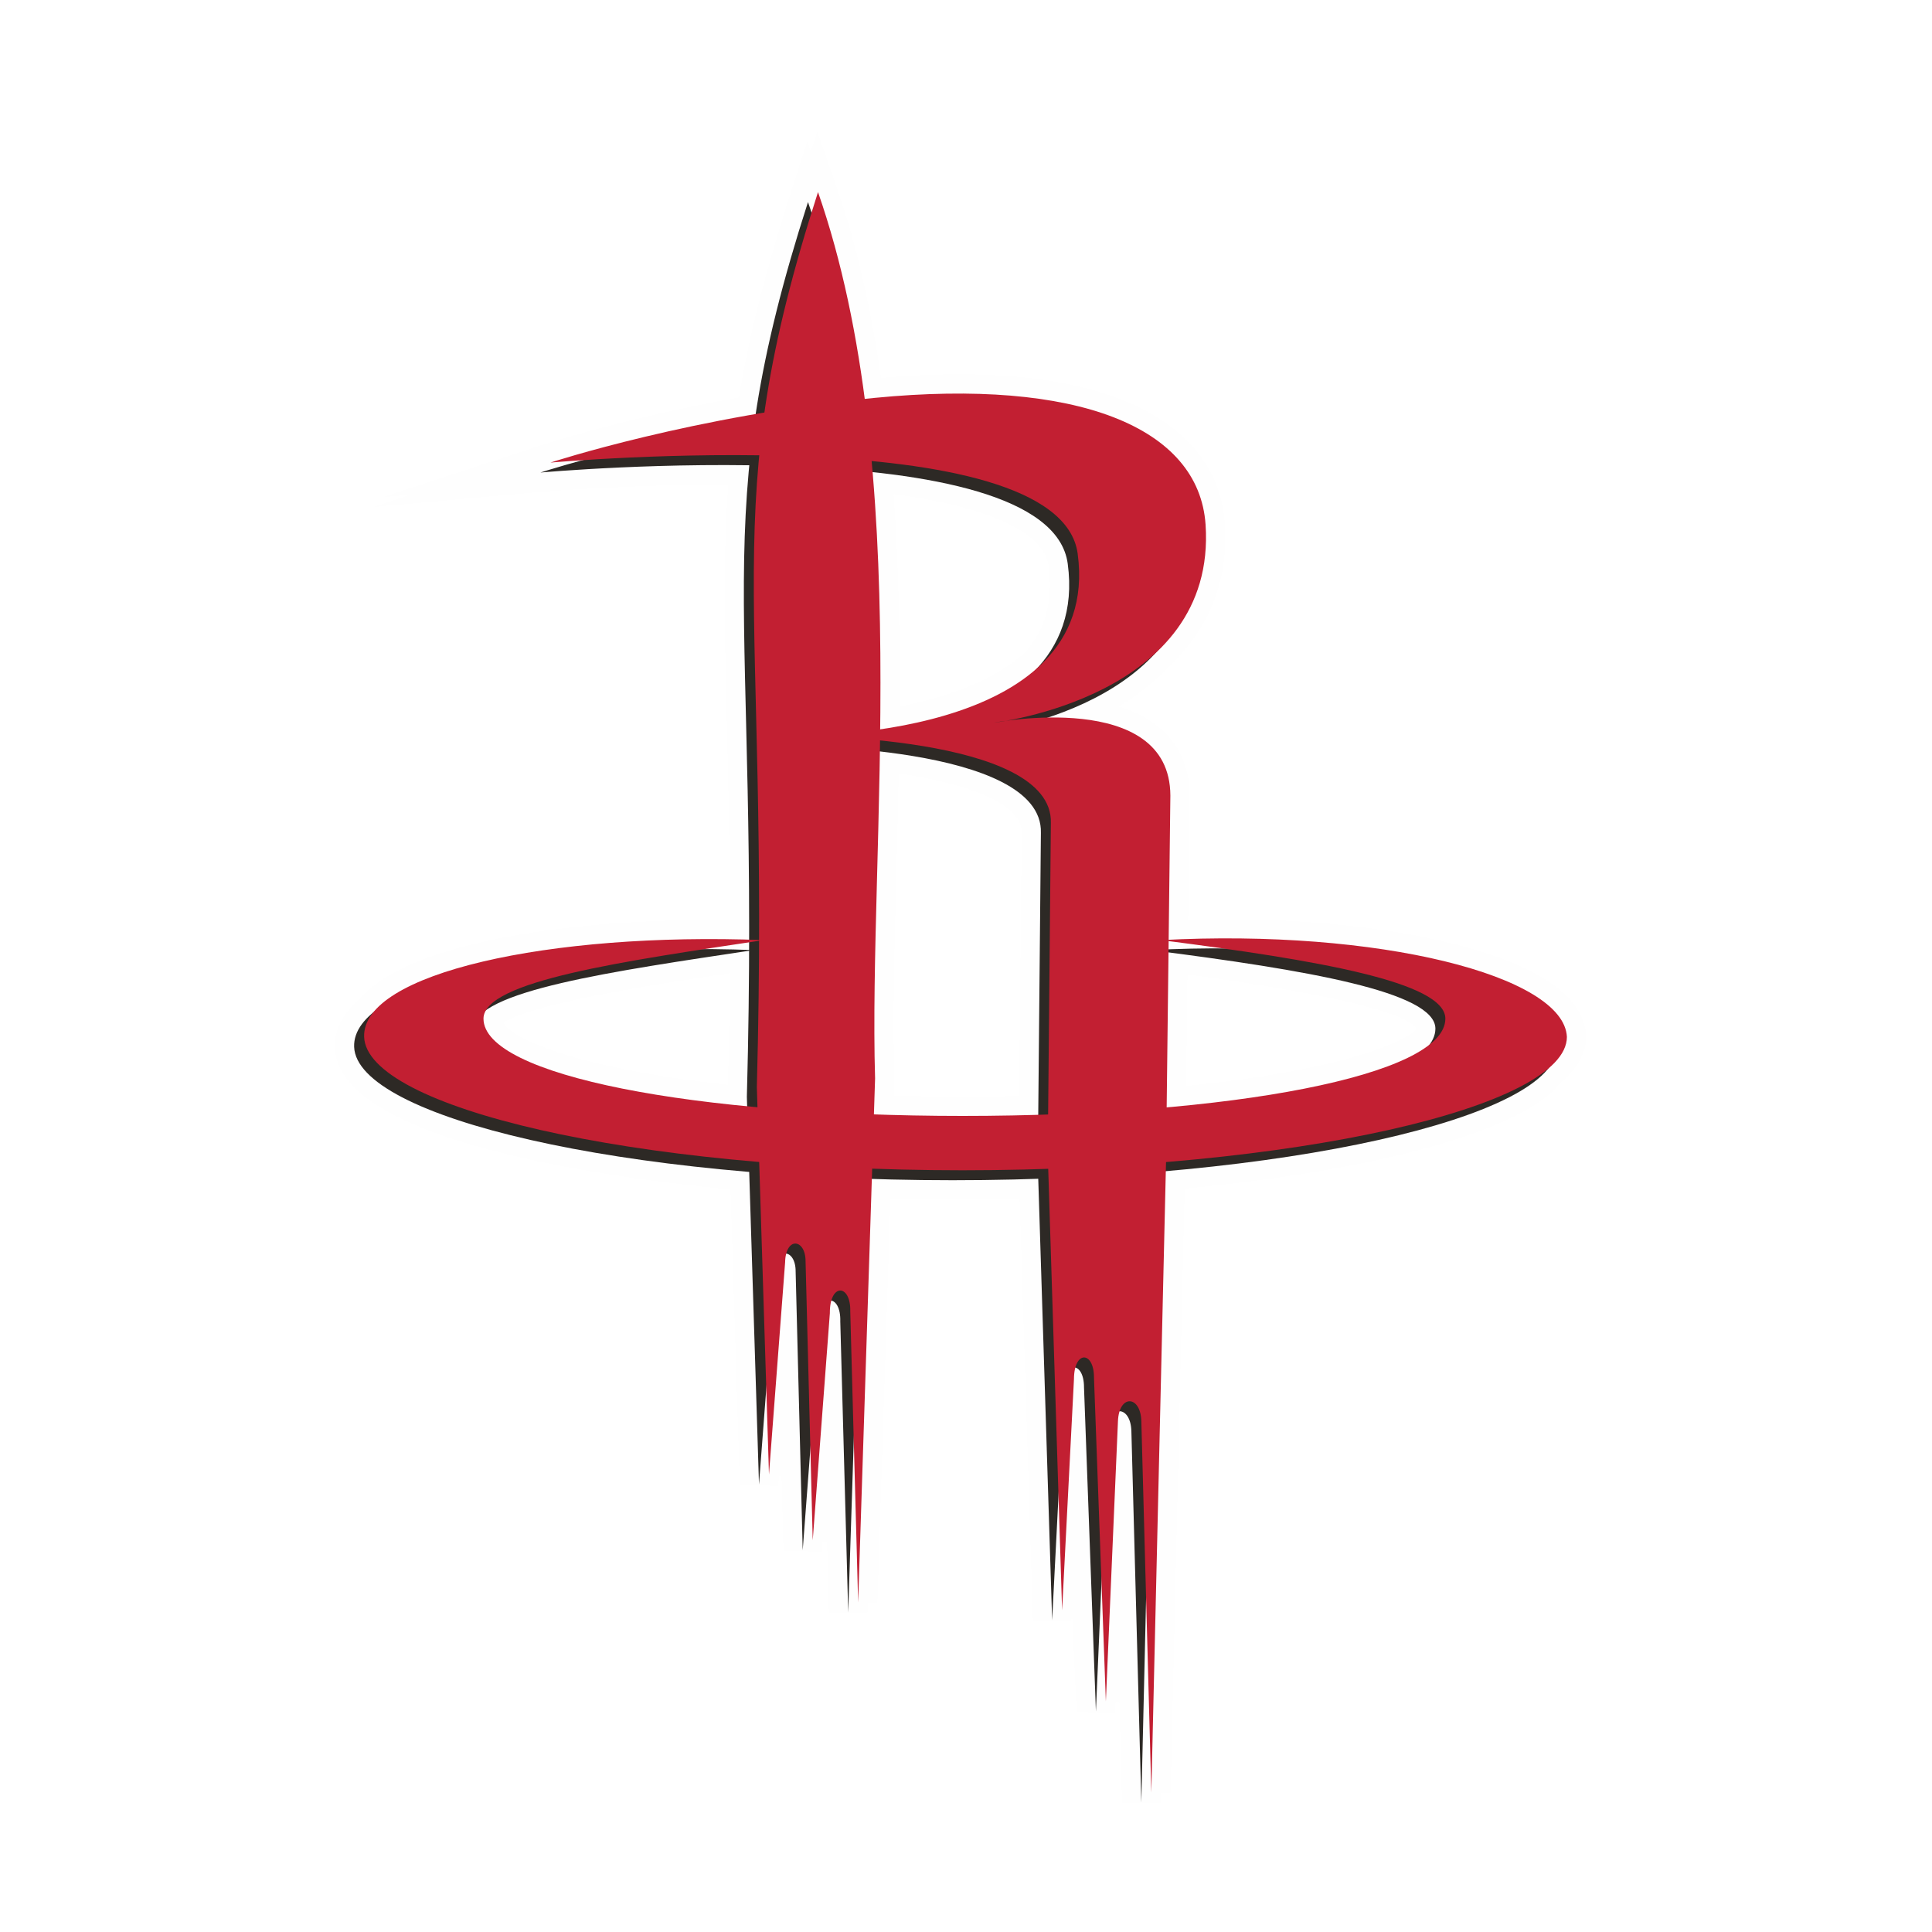
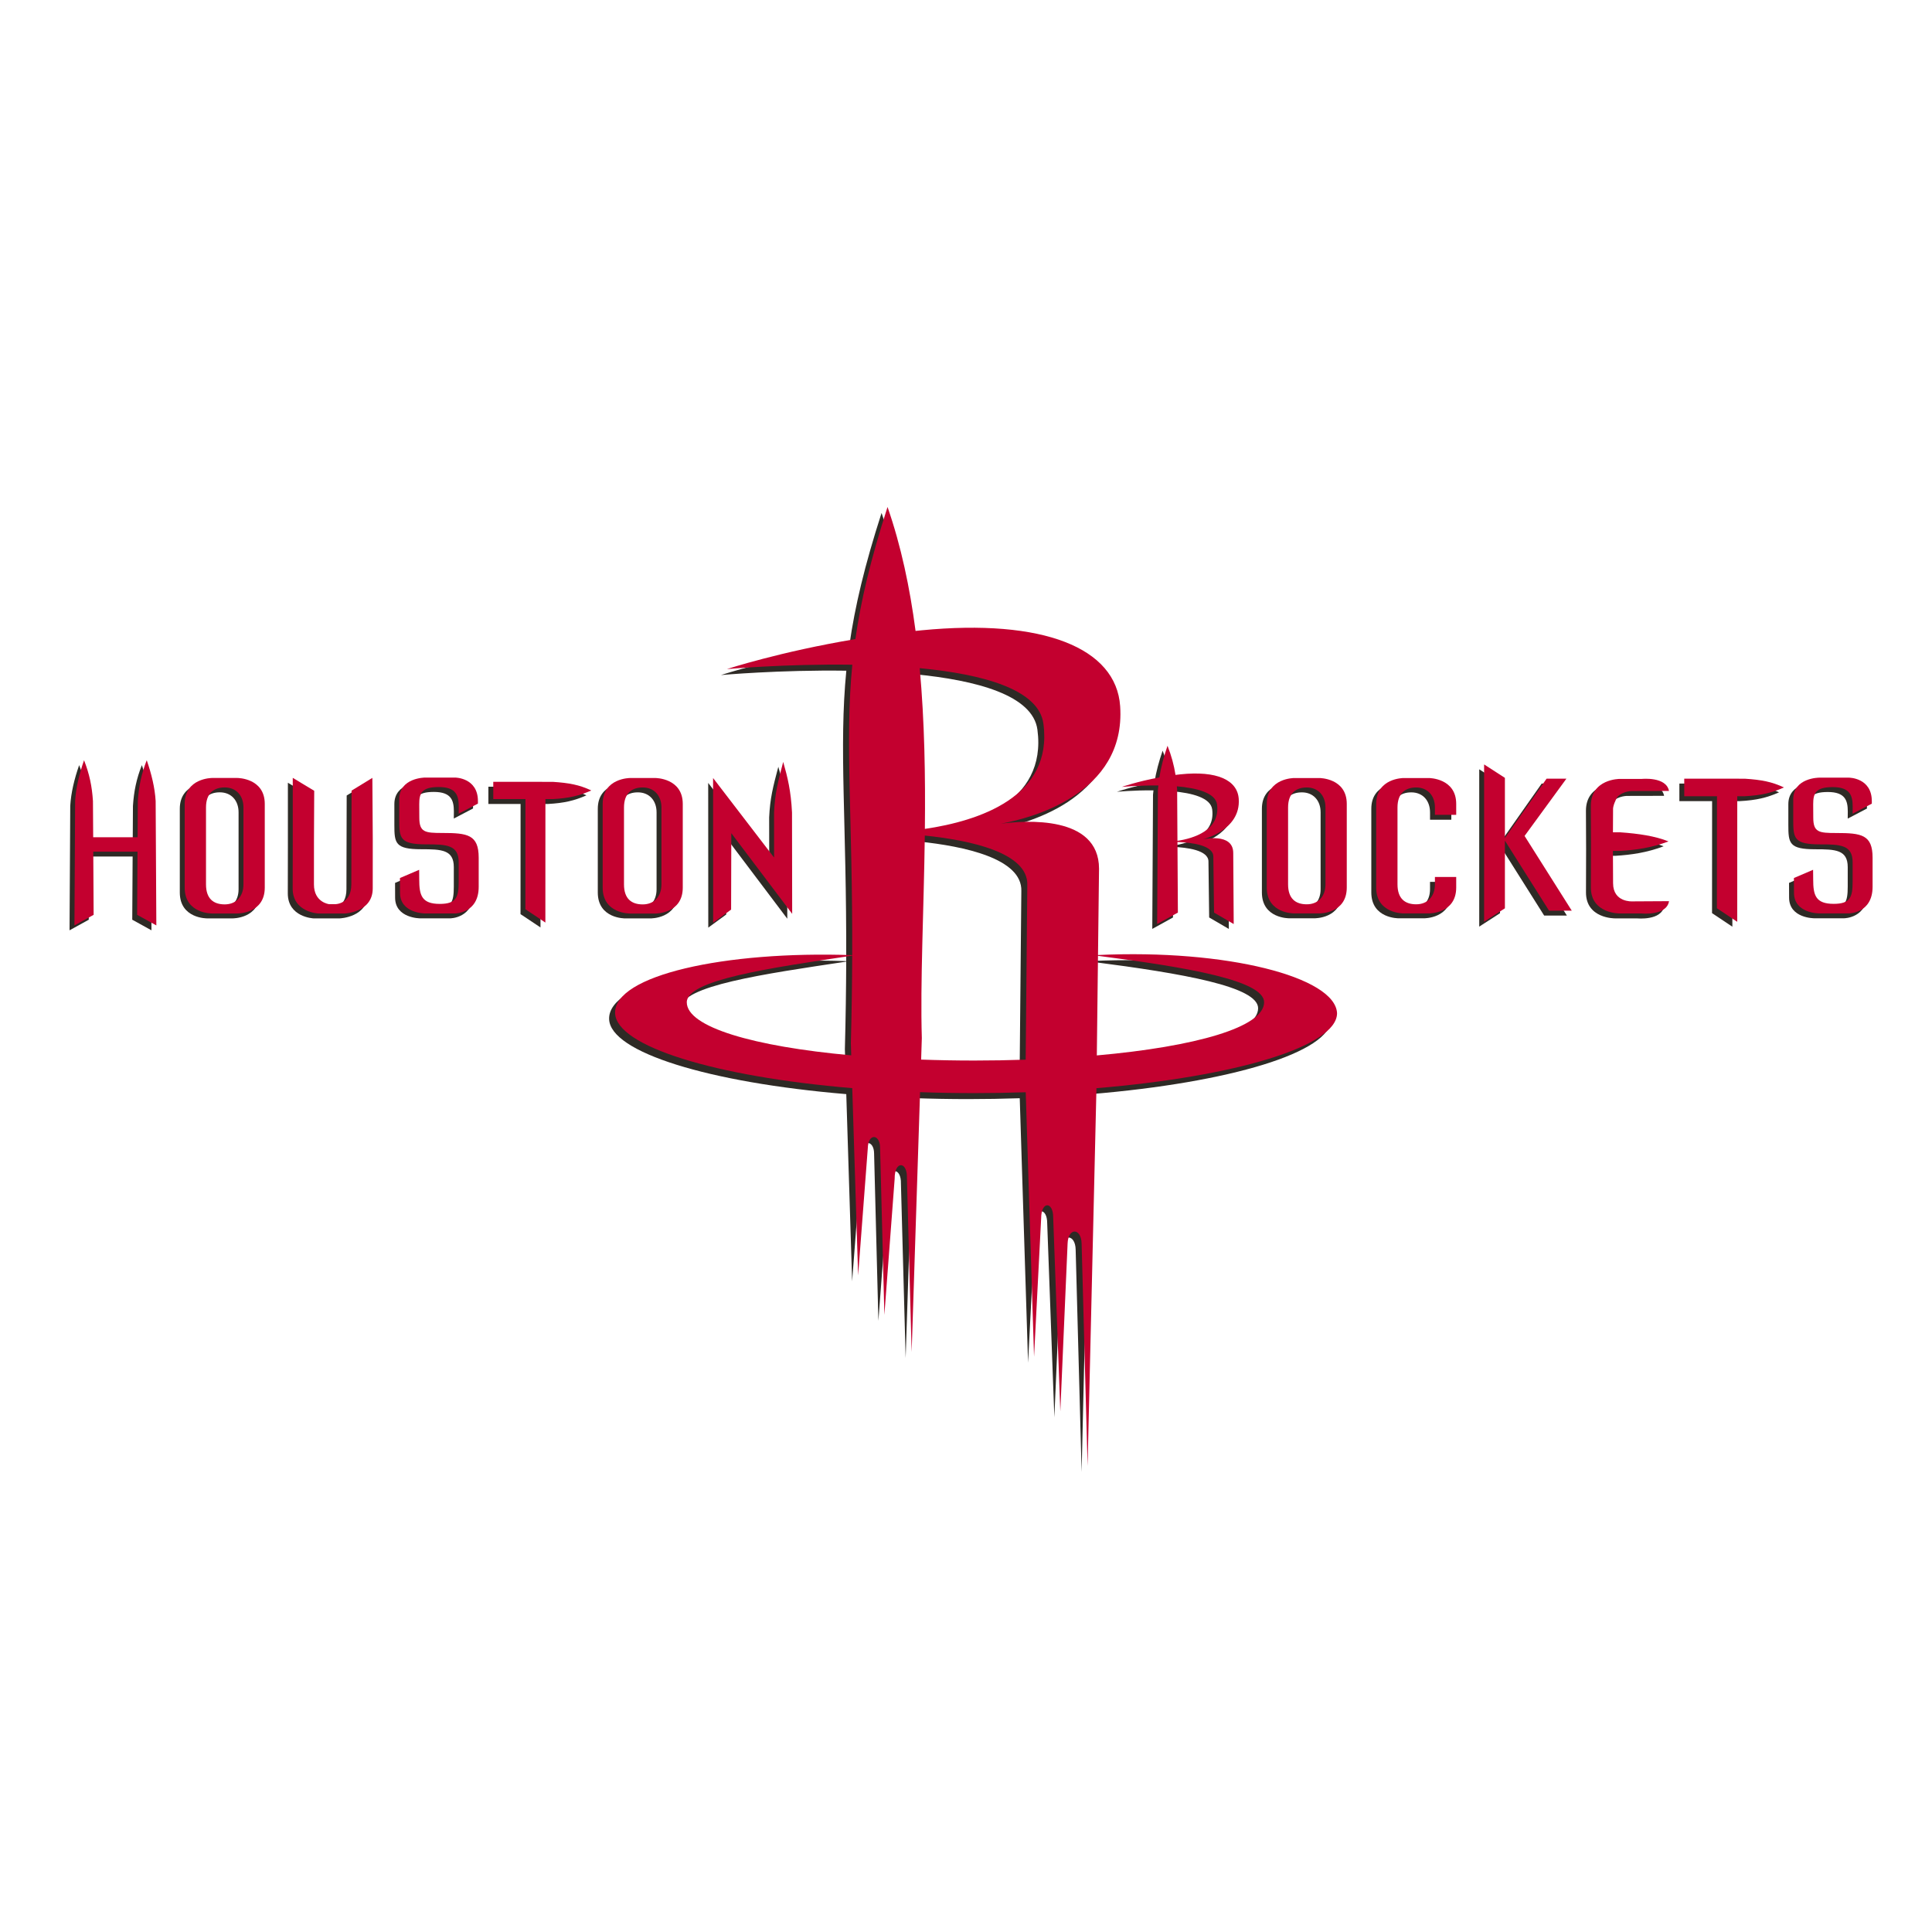
- <svg xmlns="http://www.w3.org/2000/svg" width="150px" height="150px" viewBox="0 0 150 150" version="1.1">
-   <defs />
-   <g id="Page-1" stroke="none" stroke-width="1" fill="none" fill-rule="evenodd">
-     <g id="HOU">
-       <g id="Page-1">
-         <g id="Group-3" transform="translate(26, 10.21129)" fill="#FEFEFE">
-           <path d="M13.07,69.158 C15.927,67.611 23.589,66.411 30.656,65.348 C30.638,68.024 30.596,70.885 30.518,74.013 C18.033,72.645 13.503,70.23 13.07,69.158 L13.07,69.158 Z M43.38,28.148 C50.811,29.151 55.064,31.12 55.416,33.751 C55.781,36.469 55.144,38.699 53.567,40.459 C51.015,42.782 47.133,44 43.843,44.635 C43.879,38.319 43.729,32.997 43.38,28.148 L43.38,28.148 Z M43.592,57.572 C43.658,55.063 43.726,52.477 43.774,49.837 C49.849,50.732 53.381,52.411 53.322,54.447 L53.13,74.875 C49.933,74.956 46.562,74.941 43.392,74.854 L43.436,73.478 C43.299,68.856 43.442,63.375 43.592,57.572 L43.592,57.572 Z M66.093,74.109 L66.195,65.441 C80.027,67.323 83.518,68.811 83.951,69.64 C83.951,69.64 83.939,69.703 83.852,69.841 C81.357,71.655 74.816,73.22 66.093,74.109 L66.093,74.109 Z M97.147,70.224 C97.09,69.024 96.499,67.901 95.387,66.883 C91.218,63.079 79.37,60.825 66.246,61.202 L66.359,51.558 C66.356,49.556 65.699,47.9 64.411,46.637 C63.505,45.751 62.319,45.087 60.861,44.647 C62.226,43.83 63.565,42.821 64.701,41.585 C67.913,38.604 69.389,34.847 69.093,30.423 C68.902,27.618 67.683,25.242 65.466,23.362 C61.079,19.632 53.112,18.175 42.402,19.13 C41.59,13.487 40.448,8.596 38.921,4.208 L37.457,0.003 L36.952,1.565 L36.677,0.772 L35.308,5.017 C33.408,10.928 32.144,15.927 31.367,20.647 C22.567,22.234 16.53,24.197 16.267,24.281 L3.717,28.391 L5.91,28.19 L2.967,29.154 L16.091,27.966 C16.163,27.957 22.815,27.427 30.551,27.394 C30.118,33.018 30.255,38.684 30.429,45.7 C30.536,50.169 30.659,55.189 30.668,61.226 C18.813,61.071 5.761,62.855 1.936,67.335 C0.28,68.742 -0.03,70.164 0.002,71.119 C0.262,78.551 22.077,81.329 30.718,82.137 L31.436,105.086 L34.418,105.152 L34.478,104.359 L34.681,104.365 L34.827,110.192 L37.813,110.267 L37.872,109.474 L38.21,109.483 L38.359,115.011 L41.348,115.02 L41.375,114.245 L42.119,114.245 L43.135,82.849 C46.434,82.939 49.867,82.936 53.163,82.837 L54.197,115.631 L57.182,115.661 L57.221,114.88 L57.592,122.716 L60.577,122.725 L60.613,121.947 L60.909,121.95 L61.118,129.774 L64.106,129.768 L64.124,128.993 L64.883,128.993 L65.977,82.074 C81.333,80.613 92.249,77.506 95.115,73.897 C96.463,72.759 97.147,71.547 97.147,70.293 L97.147,70.224 Z" id="Fill-1" />
-         </g>
-         <path d="M120.88,81.278 C120.88,86.741 99.619,91.632 73.959,91.632 C48.296,91.632 27.686,86.738 27.495,81.278 C27.322,76.355 41.853,73.128 58.51,73.765 C47.69,75.394 36.765,76.932 36.765,79.863 C36.765,84.287 53.17,87.408 73.959,87.408 C94.742,87.408 111.444,84.287 111.444,79.863 C111.444,77.007 101.421,75.307 89.372,73.768 C106.235,72.87 120.665,76.528 120.88,81.278" id="Fill-4" fill="#2D2925" />
-         <path d="M65.239,102.593 L65.854,125.183 L67.169,84.508 C66.64,66.636 70.265,37.302 62.732,15.688 C54.735,40.535 59.038,46.126 57.986,85.17 L58.928,115.252 L60.18,98.798 C60.222,96.757 61.772,96.945 61.772,98.696 L62.322,120.364 L63.655,102.731 C63.634,100.354 65.302,100.462 65.239,102.593" id="Fill-6" fill="#2D2925" />
-         <path d="M89.756,91.027 L88.612,139.945 L87.841,111.138 C87.799,109.094 86.093,109.001 86.024,111.138 L85.086,132.872 L84.162,107.711 C84.165,105.687 82.62,105.571 82.605,107.855 L81.688,125.796 L80.573,90.365 L80.815,64.671 C81.019,57.802 60.851,57.889 60.851,57.889 C60.851,57.889 84.864,58.389 82.898,43.764 C81.467,33.102 41.956,36.688 41.956,36.688 C41.956,36.688 53.126,33.027 67.135,31.665 C82.838,30.142 92.311,33.922 92.825,41.507 C93.73,54.928 76.378,56.883 76.378,56.883 C76.378,56.883 90.07,54.222 90.094,62.546 L89.756,91.027 Z" id="Fill-8" fill="#2D2925" />
-         <path d="M121.653,80.504 C121.653,85.966 100.395,90.86 74.735,90.86 C49.069,90.86 28.459,85.963 28.271,80.504 C28.095,75.583 42.63,72.35 59.283,72.991 C48.463,74.622 37.538,76.161 37.538,79.088 C37.538,83.515 53.946,86.64 74.735,86.64 C95.518,86.64 112.217,83.515 112.217,79.088 C112.217,76.235 102.197,74.535 90.146,72.991 C107.005,72.093 121.435,75.75 121.653,80.504" id="Fill-10" fill="#C21F32" />
-         <path d="M66.014,101.819 L66.626,124.409 L67.941,83.734 C67.412,65.858 71.037,36.528 63.51,14.914 C55.507,39.76 59.81,45.352 58.761,84.392 L59.703,114.474 L60.955,98.02 C60.993,95.982 62.544,96.168 62.544,97.925 L63.1,119.589 L64.43,101.956 C64.409,99.577 66.07,99.688 66.014,101.819" id="Fill-12" fill="#C21F32" />
-         <path d="M90.529,90.252 L89.388,139.17 L88.614,110.364 C88.575,108.319 86.869,108.224 86.797,110.364 L85.859,132.095 L84.936,106.937 C84.939,104.913 83.394,104.793 83.382,107.08 L82.461,125.022 L81.347,89.591 L81.589,63.897 C81.792,57.025 61.627,57.12 61.627,57.12 C61.627,57.12 85.638,57.617 83.671,42.989 C82.237,32.328 42.733,35.916 42.733,35.916 C42.733,35.916 53.903,32.25 67.909,30.891 C83.615,29.364 93.087,33.145 93.601,40.735 C94.504,54.154 77.154,56.112 77.154,56.112 C77.154,56.112 90.843,53.445 90.867,61.772 L90.529,90.252 Z" id="Fill-14" fill="#C21F32" />
-         <rect id="Rectangle" x="0" y="0" width="150" height="150" />
-       </g>
-     </g>
+ <svg xmlns="http://www.w3.org/2000/svg" version="1.1" id="Layer_2" x="0px" y="0px" width="400px" height="400px" viewBox="0 0 400 400" enable-background="new 0 0 400 400" xml:space="preserve">
+   <g>
+     <path fill="#2E2A25" d="M238.814,163.637c-0.028,0.301-0.076,0.603-0.094,0.9l-0.153,27.783l4.289-2.367l-0.088-14.617   c2.938,0.109,7.495,0.667,7.43,3.08l0.147,11.537l4.073,2.374l-0.1-14.725c-0.013-4.312-6.373-2.793-6.373-2.793   s7.95-1.841,7.513-8.382c-0.263-3.928-4.516-5.884-12.081-5.095c-0.342,0.034-0.677,0.078-1.012,0.119   c-0.321-2.043-0.84-3.958-1.654-6.033c-0.765,2.205-1.354,4.398-1.694,6.551c-4.562,0.839-7.771,1.964-7.771,1.964   S234.758,163.59,238.814,163.637 M250.973,167.595c0.666,5.33-4.87,6.987-8.204,7.505l-0.065-10.563   c-0.015-0.247-0.038-0.485-0.061-0.723C246.848,164.175,250.668,165.178,250.973,167.595" />
+     <path fill="#2E2A25" d="M272.174,162.096h-5.264c0,0-5.648,0-5.648,5.356v17.318c0,5.429,5.648,5.352,5.648,5.352h5.264   c0,0,5.648,0.077,5.648-5.352v-17.318C277.822,162.096,272.174,162.096,272.174,162.096 M273.418,184.1   c0,2.465-1.481,4.137-3.875,4.137c-2.354,0-3.872-1.202-3.872-4.137v-15.911c0-2.938,1.621-4.139,3.872-4.139   c2.342,0,3.875,1.67,3.875,4.139V184.1z" />
+     <path fill="#2E2A25" d="M294.831,162.096h-5.265c0,0-5.651,0-5.651,5.356v17.318c0,5.427,5.651,5.354,5.651,5.354h5.265   c0,0,5.649,0.073,5.649-5.354v-2.191h-4.409v1.52c0,2.468-1.479,4.138-3.871,4.138c-2.357,0-3.874-1.202-3.874-4.138v-15.911   c0-2.937,1.622-4.137,3.874-4.137c2.341,0,3.871,1.671,3.871,4.137v1.526h4.409v-2.262   C300.48,162.096,294.831,162.096,294.831,162.096" />
+     <path fill="#2E2A25" d="M379.174,173.479c-3.589,0-4.768-0.133-4.768-3.19l-0.016-2.752c0-2.256,0.472-3.56,4.037-3.56   c3.653,0,4.125,1.813,4.138,4.03l-0.013,1.474l3.977-2.077v-0.516c0-4.867-4.728-4.868-4.728-4.868h-6.203   c0,0-5.341,0.023-5.341,4.468v4.278c0,3.816,0.156,5.067,5.586,5.067c4.148,0,6.709,0.095,6.709,3.692v4.035   c0,3.172-0.472,4.584-3.915,4.584c-3.775,0-4.247-1.829-4.247-5.053l-0.018-1.995l-3.97,1.697l0.011,3.043   c0,4.287,5.181,4.283,5.181,4.283h6.204c0,0,4.884,0,4.884-5.512v-6.014C386.683,173.813,384.378,173.479,379.174,173.479" />
+     <path fill="#2E2A25" d="M332.957,183.87l-0.03-6.688l1.519,0.006c3.364-0.212,6.48-0.657,9.989-1.969   c-2.747-1.112-6.22-1.621-9.989-1.885l-1.511-0.004l0.022-4.632c-0.082-0.765,0.572-2.189,0.896-2.683   c1.224-1.315,3.191-1.23,3.191-1.23l7.488-0.017c-0.569-3.007-5.608-2.488-5.608-2.488h-4.6c0,0-5.972-0.027-5.972,5.579l0.035,7.9   l-0.026,8.973c-0.035,5.461,5.963,5.407,5.963,5.407h4.6c0,0,5.105,0.529,5.619-2.548l-7.605,0.043   C336.938,187.633,332.957,187.877,332.957,183.87" />
+     <path fill="#2E2A25" d="M347.696,162.227v3.637h6.777l-0.014,23.19l4.207,2.806l0.007-25.997h1.557   c3.417-0.182,5.613-0.711,8.1-1.817c-2.486-1.185-4.683-1.589-8.098-1.813L347.696,162.227z" />
+     <polygon fill="#2E2A25" points="323.292,162.231 319.192,162.231 310.562,174.518 310.562,162.059 306.259,159.277    306.259,191.846 310.562,189.069 310.562,175.06 319.704,189.561 324.408,189.561 314.635,174.083  " />
+     <path fill="#2E2A25" d="M48.148,162.082h-5.269c0,0-5.653,0-5.653,5.365v17.333c0,5.436,5.653,5.361,5.653,5.361h5.269   c0,0,5.656,0.075,5.656-5.361v-17.333C53.804,162.082,48.148,162.082,48.148,162.082 M49.394,184.111   c0,2.47-1.481,4.142-3.88,4.142c-2.354,0-3.875-1.203-3.875-4.142v-15.929c0-2.939,1.624-4.139,3.875-4.139   c2.349,0,3.88,1.672,3.88,4.139V184.111z" />
+     <path fill="#2E2A25" d="M71.777,164.702l-0.028,10.655l-0.022,8.75c0,4.131-3.347,4.104-3.347,4.104h-1.24   c0,0-3.165-0.35-3.149-4.104v-8.677v-0.148l0.054-10.548l-4.441-2.678v13.375l-0.018,9.541c0,4.92,5.286,5.167,5.286,5.167h5.504   c0,0,5.783-0.215,5.783-5.185l0.005-10.351c0,0-0.078-12.401-0.076-12.54L71.777,164.702z" />
+     <path fill="#2E2A25" d="M146.641,192.053l3.72-2.721l0.041-15.818L163,190.213l-0.032-20.988   c-0.218-4.402-0.901-7.258-1.825-10.467c-1.089,4.098-1.718,6.536-1.896,10.469l0.01,9.333l-12.633-16.468L146.641,192.053z" />
+     <path fill="#2E2A25" d="M90.572,173.469c-3.592,0-4.768-0.135-4.768-3.191l-0.016-2.755c0-2.26,0.471-3.563,4.041-3.563   c3.658,0,4.127,1.813,4.141,4.032l-0.014,1.478l3.981-2.082v-0.517c0-4.871-4.731-4.874-4.731-4.874h-6.213   c0,0-5.344,0.022-5.344,4.473v4.287c0,3.815,0.156,5.069,5.59,5.069c4.156,0,6.717,0.094,6.717,3.697v4.039   c0,3.175-0.469,4.59-3.917,4.59c-3.78,0-4.251-1.833-4.251-5.06l-0.019-1.996l-3.975,1.701l0.01,3.047   c0,4.292,5.184,4.29,5.184,4.29h6.214c0,0,4.893,0,4.893-5.52v-6.021C98.094,173.808,95.784,173.469,90.572,173.469" />
+     <path fill="#2E2A25" d="M101.114,162.878v3.575h6.666l-0.014,22.81l4.137,2.757l0.008-25.567h1.529   c3.363-0.178,5.521-0.697,7.971-1.784c-2.45-1.167-4.608-1.564-7.969-1.785L101.114,162.878z" />
+     <path fill="#2E2A25" d="M134.694,190.146c0,0,5.653,0.075,5.653-5.36v-17.333c0-5.363-5.653-5.363-5.653-5.363h-5.271   c0,0-5.656,0-5.656,5.363v17.333c0,5.435,5.656,5.36,5.656,5.36H134.694z M128.179,184.116v-15.924   c0-2.943,1.627-4.143,3.881-4.143c2.345,0,3.876,1.671,3.876,4.143v15.924c0,2.471-1.479,4.144-3.876,4.144   C129.702,188.26,128.179,187.055,128.179,184.116" />
+     <path fill="#2E2A25" d="M29.368,158.412c-1.119,2.853-1.643,5.369-1.843,8.45l-0.046,7.499h-9.2l-0.046-7.499   c-0.201-3.081-0.727-5.597-1.844-8.45c-0.998,2.866-1.686,5.701-1.845,8.45l-0.145,25.749l3.979-2.195l-0.081-13.08h9.163   l-0.079,13.08l3.977,2.195l-0.143-25.749C31.052,164.112,30.367,161.277,29.368,158.412" />
+     <path fill="#2E2A25" d="M226.092,198.966l0.211-17.881c-0.025-11.098-15.259-9.985-20.324-9.307   c5.905-1.064,25.936-6.015,24.702-24.314c-0.822-12.123-15.985-18.162-41.123-15.726c-0.415,0.041-0.826,0.085-1.241,0.127   c-1.179-8.96-3.008-17.645-5.801-25.66c-3.497,10.84-5.523,19.386-6.658,27.354c-15.581,2.602-26.597,6.204-26.597,6.204   s12.131-1.099,25.96-0.902c-1.56,15.953,0.072,31.099-0.022,60.13c-26.424-0.922-49.361,4.208-49.087,12.023   c0.241,6.836,20.554,13.116,49.1,15.513l1.214,38.765l2.001-26.287c0.066-3.268,2.548-2.957,2.544-0.159l0.89,34.625l2.128-28.184   c-0.033-3.798,2.633-3.62,2.539-0.218l0.978,36.092l1.747-53.804c3.659,0.13,7.409,0.199,11.229,0.199   c3.61,0,7.162-0.063,10.646-0.18l1.723,54.767l1.472-28.663c0.021-3.652,2.497-3.467,2.488-0.231l1.482,40.2l1.503-34.729   c0.109-3.412,2.841-3.263,2.907,0l1.236,46.027l1.829-78.158v-0.055c28.864-2.39,49.816-8.672,49.816-15.521   C275.238,203.51,252.672,197.716,226.092,198.966 M214.786,151.069c2.044,15.168-13.428,20.154-24.54,21.788   c0.118-10.893-0.06-22.212-1.072-33.285C202.303,140.827,213.833,143.972,214.786,151.069 M140.951,208.75   c0-4.631,17.11-7.086,34.249-9.656c-0.022,5.51-0.101,11.519-0.278,18.133l0.076,2.508   C154.745,217.903,140.951,213.87,140.951,208.75 M189.471,220.617l0.144-4.448c-0.346-11.63,0.41-26.302,0.616-41.936   c9.361,0.964,21.425,3.508,21.225,10.241l-0.338,36.157c-3.452,0.116-7.004,0.178-10.637,0.178   C196.711,220.81,193.037,220.743,189.471,220.617 M225.847,219.753l0.245-20.623c18.863,2.432,34.388,5.134,34.388,9.62   C260.479,213.889,246.344,217.93,225.847,219.753" />
+     <path fill="#C3002F" d="M239.827,162.625c-0.03,0.301-0.076,0.602-0.095,0.9l-0.153,27.785l4.29-2.369l-0.088-14.617   c2.936,0.111,7.494,0.667,7.427,3.08l0.148,11.539l4.07,2.371l-0.098-14.724c-0.012-4.314-6.37-2.794-6.37-2.794   s7.947-1.84,7.511-8.379c-0.263-3.929-4.515-5.887-12.084-5.098c-0.337,0.037-0.675,0.079-1.008,0.12   c-0.321-2.041-0.841-3.957-1.654-6.033c-0.769,2.207-1.354,4.397-1.696,6.55c-4.56,0.839-7.766,1.966-7.766,1.966   S235.769,162.581,239.827,162.625 M251.984,166.583c0.665,5.33-4.871,6.989-8.207,7.504l-0.062-10.562   c-0.019-0.247-0.039-0.483-0.062-0.726C247.857,163.163,251.679,164.166,251.984,166.583" />
+     <path fill="#C3002F" d="M273.187,161.084h-5.263c0,0-5.652,0-5.652,5.355v17.317c0,5.43,5.652,5.354,5.652,5.354h5.263   c0,0,5.647,0.076,5.647-5.354v-17.317C278.834,161.084,273.187,161.084,273.187,161.084 M274.427,183.088   c0,2.468-1.478,4.138-3.873,4.138c-2.354,0-3.871-1.199-3.871-4.138v-15.913c0-2.932,1.62-4.137,3.871-4.137   c2.342,0,3.873,1.672,3.873,4.137V183.088z" />
+     <path fill="#C3002F" d="M295.842,161.084h-5.266c0,0-5.65,0-5.65,5.357v17.317c0,5.428,5.653,5.354,5.653,5.354h5.263   c0,0,5.65,0.073,5.65-5.354v-2.191h-4.407v1.522c0,2.468-1.48,4.137-3.875,4.137c-2.354,0-3.873-1.2-3.873-4.137v-15.914   c0-2.934,1.622-4.137,3.873-4.137c2.343,0,3.875,1.672,3.875,4.137v1.526h4.407v-2.261   C301.492,161.084,295.842,161.084,295.842,161.084" />
+     <path fill="#C3002F" d="M380.185,172.467c-3.589,0-4.766-0.135-4.766-3.188l-0.017-2.754c0-2.254,0.469-3.561,4.037-3.561   c3.654,0,4.125,1.815,4.138,4.03l-0.013,1.476l3.976-2.078v-0.515c0-4.868-4.726-4.87-4.726-4.87h-6.205   c0,0-5.337,0.023-5.337,4.468v4.28c0,3.814,0.153,5.066,5.582,5.066c4.151,0,6.71,0.096,6.71,3.693v4.034   c0,3.171-0.471,4.584-3.917,4.584c-3.776,0-4.245-1.829-4.245-5.05l-0.02-2l-3.97,1.701l0.013,3.043c0,4.288,5.18,4.283,5.18,4.283   h6.205c0,0,4.888,0,4.888-5.512v-6.013C387.698,172.803,385.389,172.467,380.185,172.467" />
+     <path fill="#C3002F" d="M333.971,182.858l-0.032-6.688l1.518,0.005c3.364-0.212,6.482-0.656,9.986-1.969   c-2.744-1.111-6.217-1.62-9.986-1.885l-1.514-0.005l0.024-4.633c-0.084-0.764,0.573-2.188,0.896-2.681   c1.225-1.315,3.192-1.229,3.192-1.229l7.49-0.019c-0.569-3.007-5.61-2.487-5.61-2.487h-4.6c0,0-5.972-0.026-5.972,5.579   l0.035,7.902l-0.023,8.97c-0.036,5.461,5.96,5.407,5.96,5.407h4.6c0,0,5.108,0.529,5.62-2.547l-7.607,0.044   C337.947,186.623,333.971,186.866,333.971,182.858" />
+     <path fill="#C3002F" d="M348.705,161.216v3.635h6.781l-0.017,23.192l4.205,2.805l0.009-25.997h1.558   c3.421-0.182,5.614-0.711,8.101-1.816c-2.486-1.185-4.68-1.589-8.099-1.813L348.705,161.216z" />
+     <polygon fill="#C3002F" points="324.305,161.219 320.203,161.219 311.573,173.51 311.573,161.047 307.269,158.267 307.269,190.834    311.573,188.057 311.573,174.046 320.717,188.549 325.42,188.549 315.646,173.072  " />
+     <path fill="#C3002F" d="M49.162,161.072h-5.273c0,0-5.652,0-5.652,5.363v17.333c0,5.435,5.652,5.359,5.652,5.359h5.273   c0,0,5.655,0.075,5.655-5.359v-17.333C54.817,161.072,49.162,161.072,49.162,161.072 M50.404,183.099   c0,2.47-1.479,4.144-3.878,4.144c-2.356,0-3.876-1.205-3.876-4.144v-15.927c0-2.941,1.625-4.141,3.876-4.141   c2.346,0,3.878,1.671,3.878,4.141V183.099z" />
+     <path fill="#C3002F" d="M72.789,163.691l-0.028,10.658l-0.022,8.748c0,4.131-3.345,4.104-3.345,4.104H68.15   c0,0-3.163-0.351-3.151-4.104l0.004-8.677v-0.148l0.052-10.548l-4.442-2.678v13.374l-0.019,9.542c0,4.917,5.29,5.166,5.29,5.166   h5.503c0,0,5.783-0.215,5.783-5.184l0.006-10.351c0,0-0.082-12.402-0.082-12.542L72.789,163.691z" />
+     <path fill="#C3002F" d="M147.651,191.04l3.718-2.72l0.041-15.816l12.602,16.695l-0.035-20.984   c-0.216-4.403-0.899-7.262-1.823-10.467c-1.091,4.097-1.718,6.534-1.894,10.467l0.008,9.334l-12.632-16.469L147.651,191.04z" />
+     <path fill="#C3002F" d="M91.583,172.458c-3.59,0-4.769-0.133-4.769-3.191l-0.016-2.755c0-2.26,0.471-3.564,4.041-3.564   c3.659,0,4.127,1.813,4.141,4.033l-0.013,1.478l3.984-2.08v-0.52c0-4.87-4.734-4.872-4.734-4.872h-6.211   c0,0-5.346,0.021-5.346,4.475v4.285c0,3.815,0.158,5.069,5.59,5.069c4.158,0,6.717,0.094,6.717,3.697v4.041   c0,3.173-0.469,4.59-3.921,4.59c-3.775,0-4.247-1.835-4.247-5.061l-0.018-1.998l-3.976,1.7l0.013,3.049   c0,4.291,5.186,4.287,5.186,4.287h6.209c0,0,4.896,0,4.896-5.516v-6.021C99.107,172.795,96.795,172.458,91.583,172.458" />
+     <path fill="#C3002F" d="M102.126,161.867v3.576h6.666l-0.014,22.809l4.135,2.756l0.01-25.565h1.531   c3.36-0.178,5.52-0.7,7.967-1.785c-2.447-1.167-4.607-1.564-7.965-1.785L102.126,161.867z" />
+     <path fill="#C3002F" d="M135.704,189.136c0,0,5.655,0.074,5.655-5.361v-17.333c0-5.363-5.655-5.363-5.655-5.363h-5.269   c0,0-5.657,0-5.657,5.363v17.333c0,5.436,5.657,5.361,5.657,5.361H135.704z M129.191,183.105v-15.924   c0-2.943,1.625-4.145,3.878-4.145c2.347,0,3.876,1.673,3.876,4.145v15.924c0,2.47-1.479,4.142-3.876,4.142   C130.711,187.248,129.191,186.044,129.191,183.105" />
+     <path fill="#C3002F" d="M30.381,157.399c-1.117,2.852-1.645,5.371-1.846,8.453l-0.045,7.496h-9.198l-0.047-7.496   c-0.2-3.082-0.727-5.601-1.845-8.453c-0.999,2.866-1.682,5.702-1.846,8.453l-0.143,25.746l3.975-2.195l-0.076-13.077h9.161   l-0.079,13.077l3.976,2.195l-0.142-25.746C32.062,163.101,31.377,160.265,30.381,157.399" />
+     <path fill="#C3002F" d="M227.33,197.728l0.213-17.882c-0.028-11.095-15.259-9.986-20.324-9.31   c5.908-1.061,25.934-6.013,24.698-24.311c-0.82-12.123-15.982-18.162-41.118-15.727c-0.417,0.042-0.829,0.085-1.242,0.129   c-1.18-8.961-3.007-17.645-5.803-25.661c-3.497,10.839-5.523,19.385-6.656,27.352c-15.583,2.602-26.598,6.208-26.598,6.208   s12.131-1.1,25.961-0.903c-1.562,15.952,0.071,31.098-0.023,60.13c-26.424-0.924-49.363,4.205-49.087,12.021   c0.242,6.836,20.555,13.118,49.098,15.516l1.217,38.761l1.999-26.286c0.067-3.265,2.549-2.954,2.545-0.159l0.89,34.625l2.13-28.183   c-0.035-3.797,2.629-3.619,2.536-0.218l0.98,36.093l1.743-53.804c3.661,0.13,7.411,0.197,11.23,0.197   c3.61,0,7.161-0.063,10.646-0.178l1.723,54.765l1.471-28.664c0.022-3.647,2.496-3.467,2.489-0.229l1.479,40.198l1.507-34.728   c0.107-3.414,2.839-3.263,2.903,0l1.237,46.027l1.832-78.159l0.002-0.052c28.859-2.391,49.813-8.675,49.813-15.523   C276.478,202.272,253.908,196.479,227.33,197.728 M176.236,218.495c-20.25-1.833-34.045-5.86-34.045-10.985   c0-4.63,17.108-7.082,34.248-9.655c-0.023,5.513-0.102,11.521-0.279,18.133L176.236,218.495z M190.413,138.335   c13.129,1.254,24.658,4.398,25.612,11.494c2.042,15.17-13.429,20.156-24.54,21.787   C191.603,160.726,191.428,149.407,190.413,138.335 M212.354,219.393c-3.45,0.116-7.002,0.18-10.634,0.18   c-3.771,0-7.444-0.068-11.009-0.194l0.143-4.45c-0.347-11.628,0.409-26.299,0.617-41.933c9.36,0.966,21.422,3.508,21.224,10.241   L212.354,219.393z M227.085,218.514l0.243-20.623c18.864,2.432,34.39,5.134,34.39,9.619   C261.718,212.649,247.582,216.69,227.085,218.514" />
  </g>
</svg>
